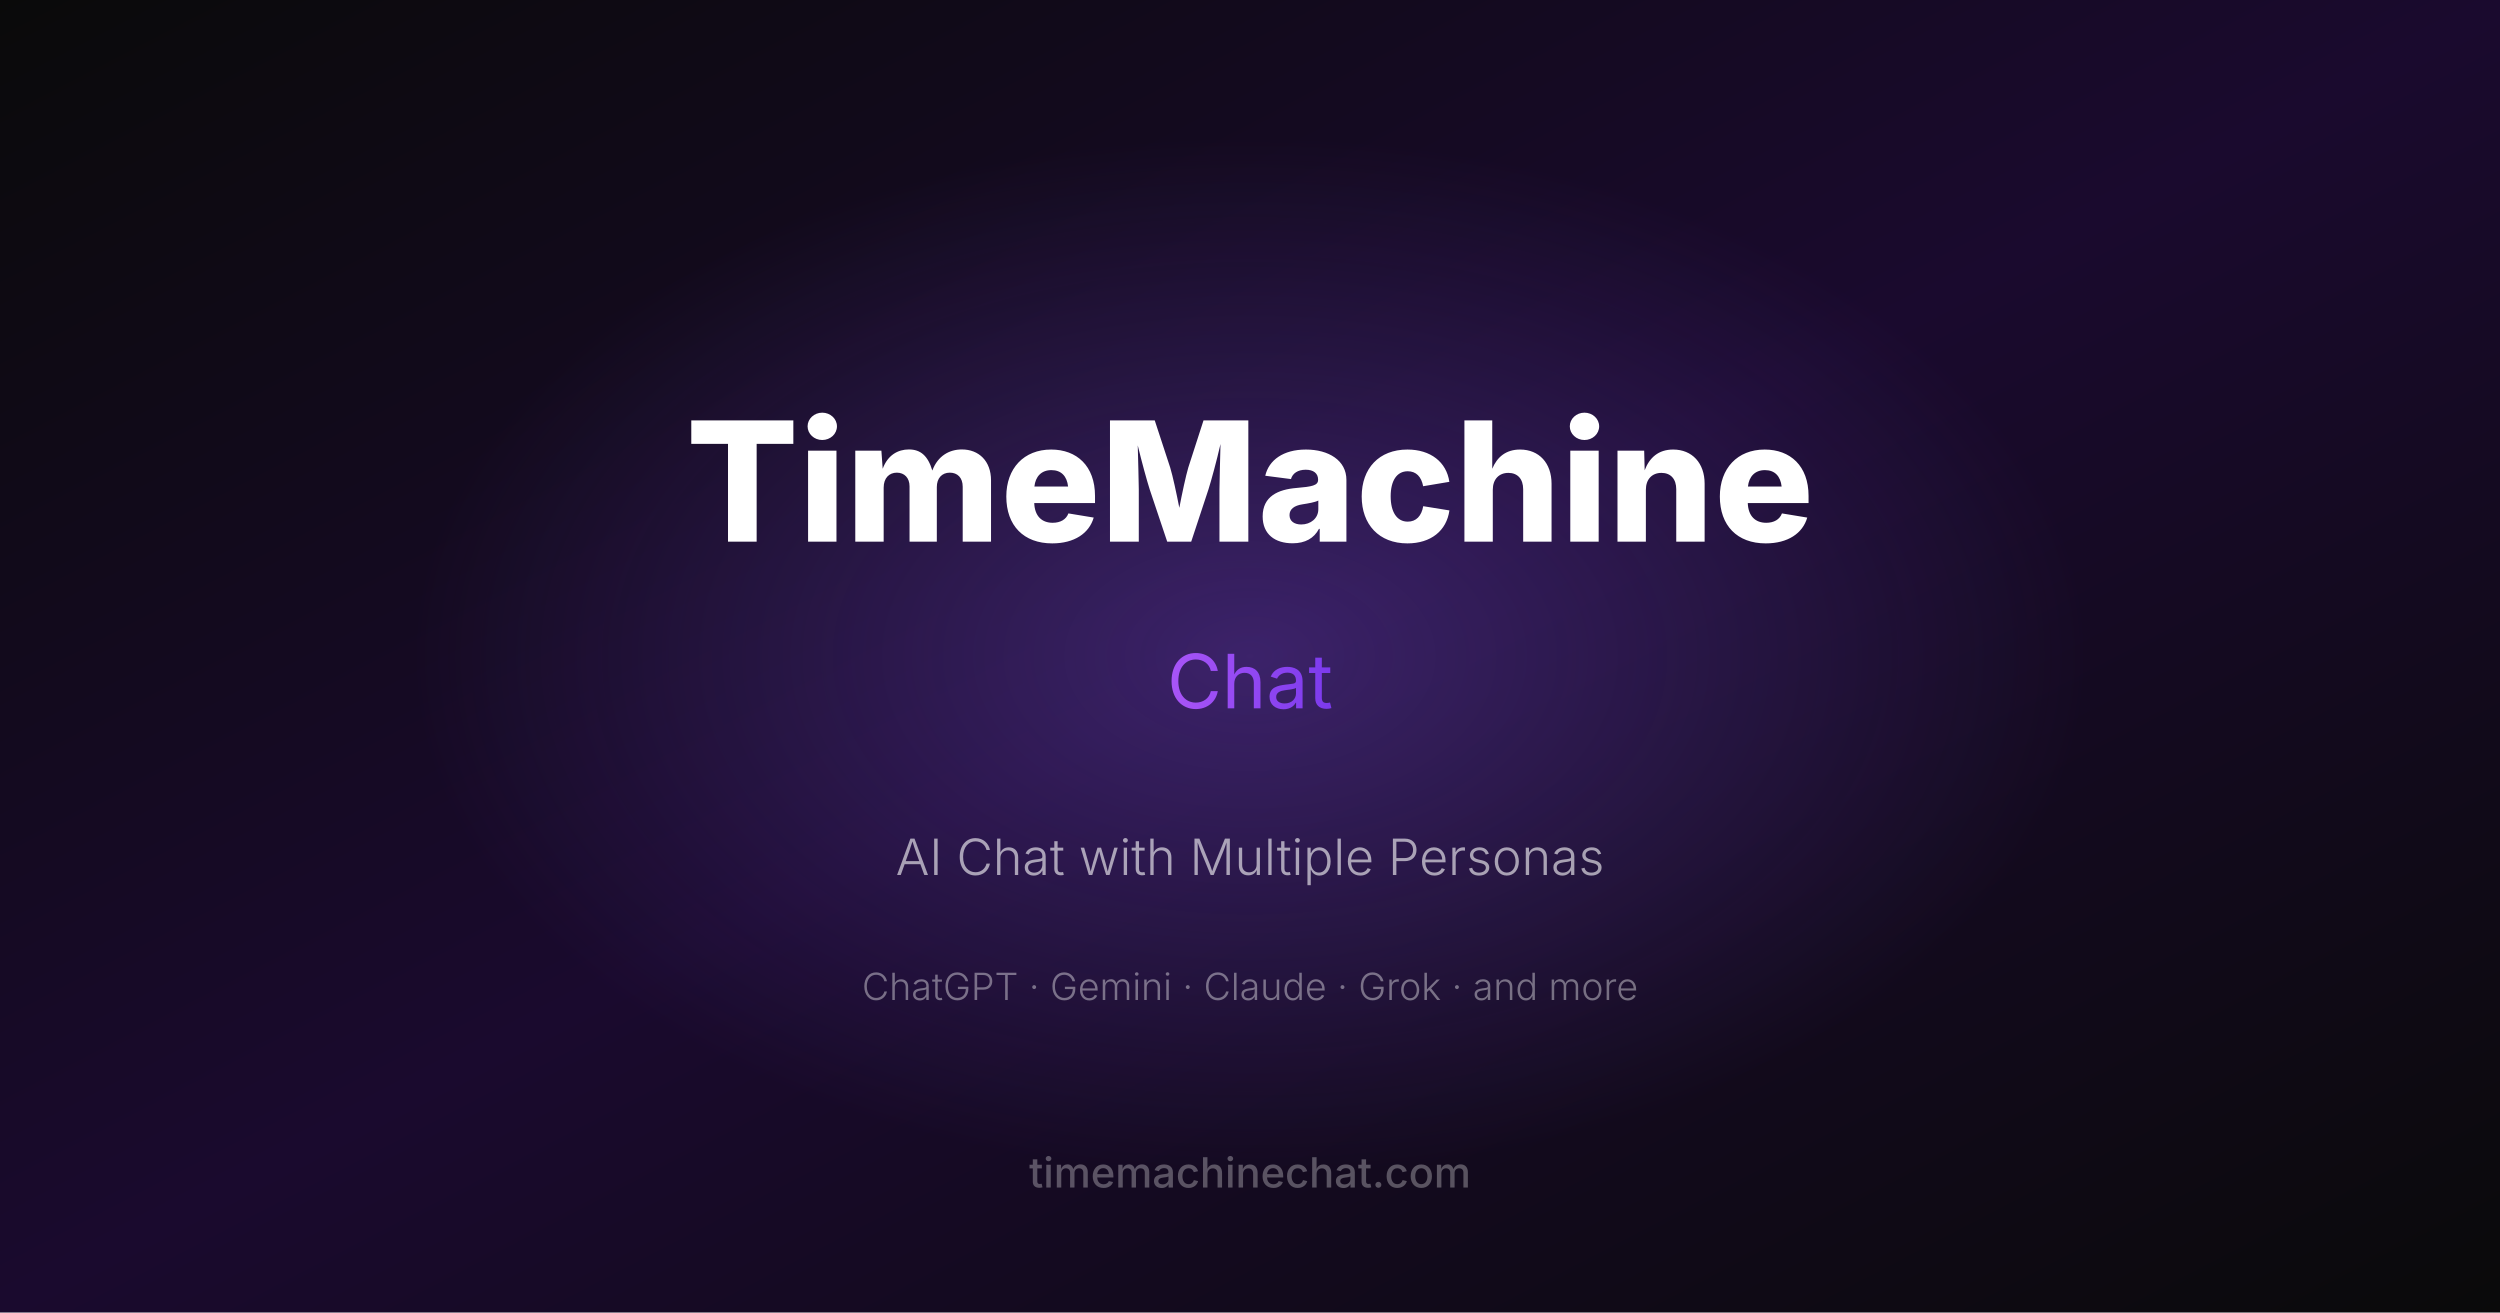
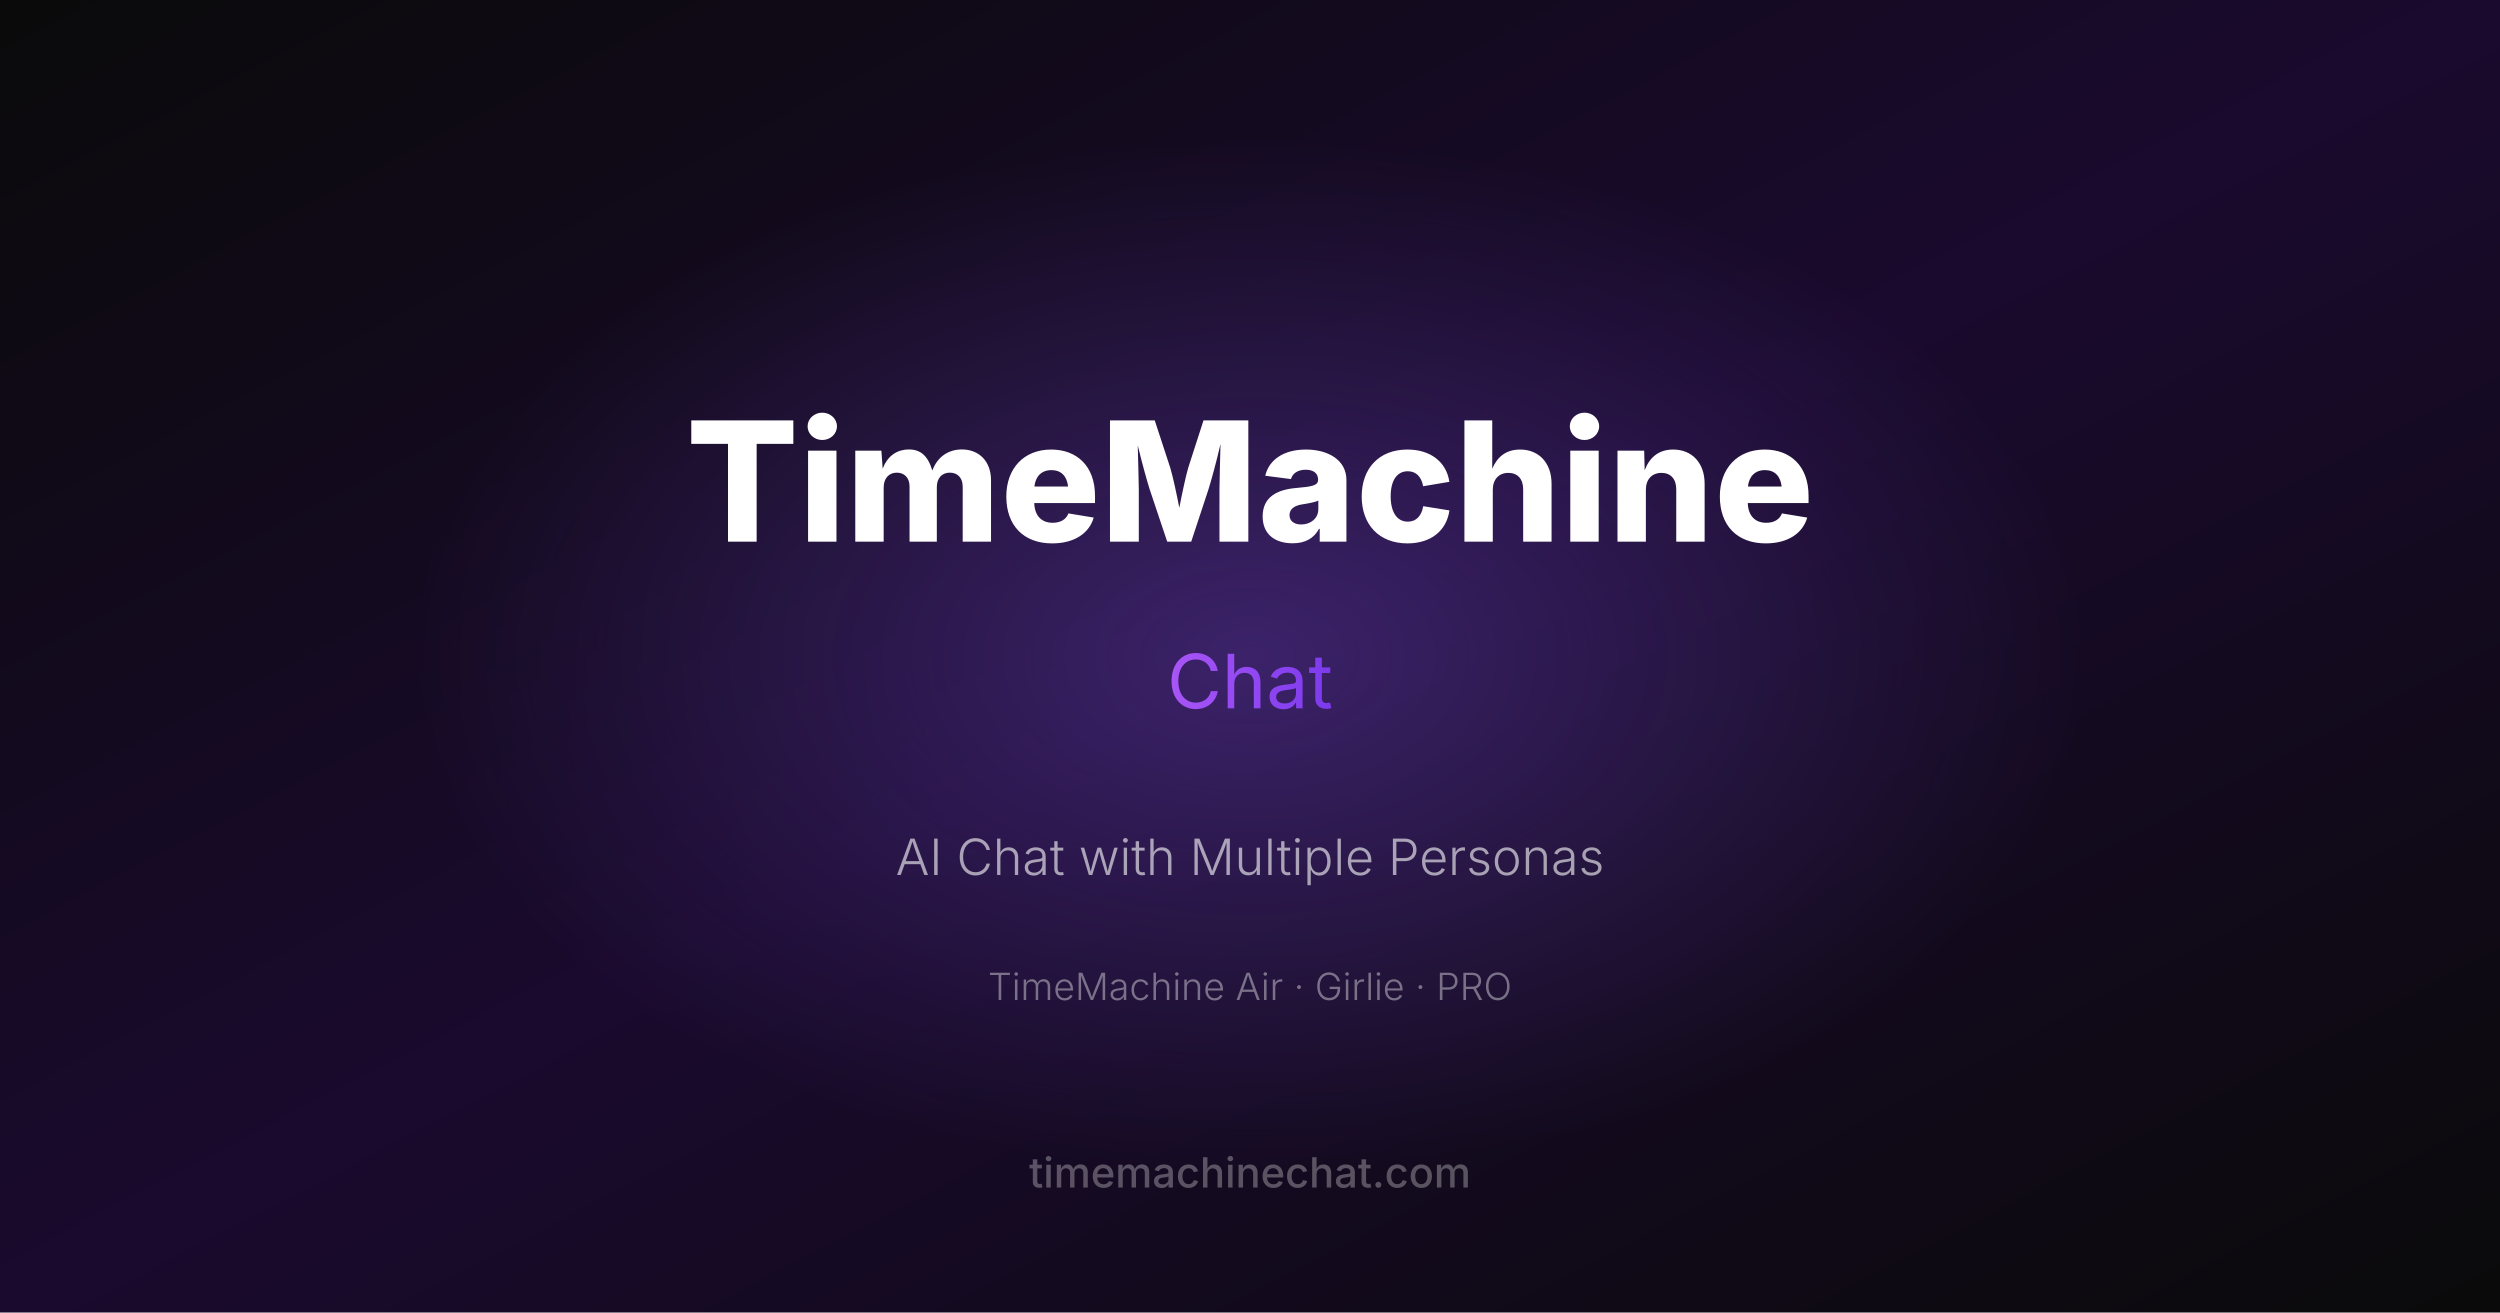
<svg xmlns="http://www.w3.org/2000/svg" width="1200" height="630">
  <defs>
    <linearGradient id="bg" x1="0%" y1="0%" x2="100%" y2="100%">
      <stop offset="0%" style="stop-color:#0a0a0a;stop-opacity:1" />
      <stop offset="50%" style="stop-color:#1a0a2e;stop-opacity:1" />
      <stop offset="100%" style="stop-color:#0a0a0a;stop-opacity:1" />
    </linearGradient>
    <linearGradient id="textGrad" x1="0%" y1="0%" x2="100%" y2="0%">
      <stop offset="0%" style="stop-color:#a855f7;stop-opacity:1" />
      <stop offset="100%" style="stop-color:#7c3aed;stop-opacity:1" />
    </linearGradient>
    <radialGradient id="glow" cx="50%" cy="50%" r="50%">
      <stop offset="0%" style="stop-color:#8b5cf6;stop-opacity:0.3" />
      <stop offset="100%" style="stop-color:#8b5cf6;stop-opacity:0" />
    </radialGradient>
  </defs>
  <rect width="1200" height="630" fill="url(#bg)" />
  <ellipse cx="600" cy="315" rx="400" ry="250" fill="url(#glow)" />
  <text x="600" y="260" text-anchor="middle" font-family="system-ui, -apple-system, sans-serif" font-weight="800" font-size="80" fill="white">
    TimeMachine
  </text>
  <text x="600" y="340" text-anchor="middle" font-family="system-ui, -apple-system, sans-serif" font-weight="400" font-size="36" fill="url(#textGrad)">
    Chat
  </text>
  <text x="600" y="420" text-anchor="middle" font-family="system-ui, -apple-system, sans-serif" font-weight="300" font-size="24" fill="rgba(255,255,255,0.6)">
    AI Chat with Multiple Personas
  </text>
  <text x="600" y="480" text-anchor="middle" font-family="system-ui, -apple-system, sans-serif" font-weight="300" font-size="18" fill="rgba(255,255,255,0.4)">
-     ChatGPT · Gemini · Claude · Grok · and more
+     TimeMachine Air · Girlie · PRO
  </text>
  <text x="600" y="570" text-anchor="middle" font-family="system-ui, -apple-system, sans-serif" font-weight="500" font-size="20" fill="rgba(255,255,255,0.3)">
    timemachinechat.com
  </text>
</svg>
